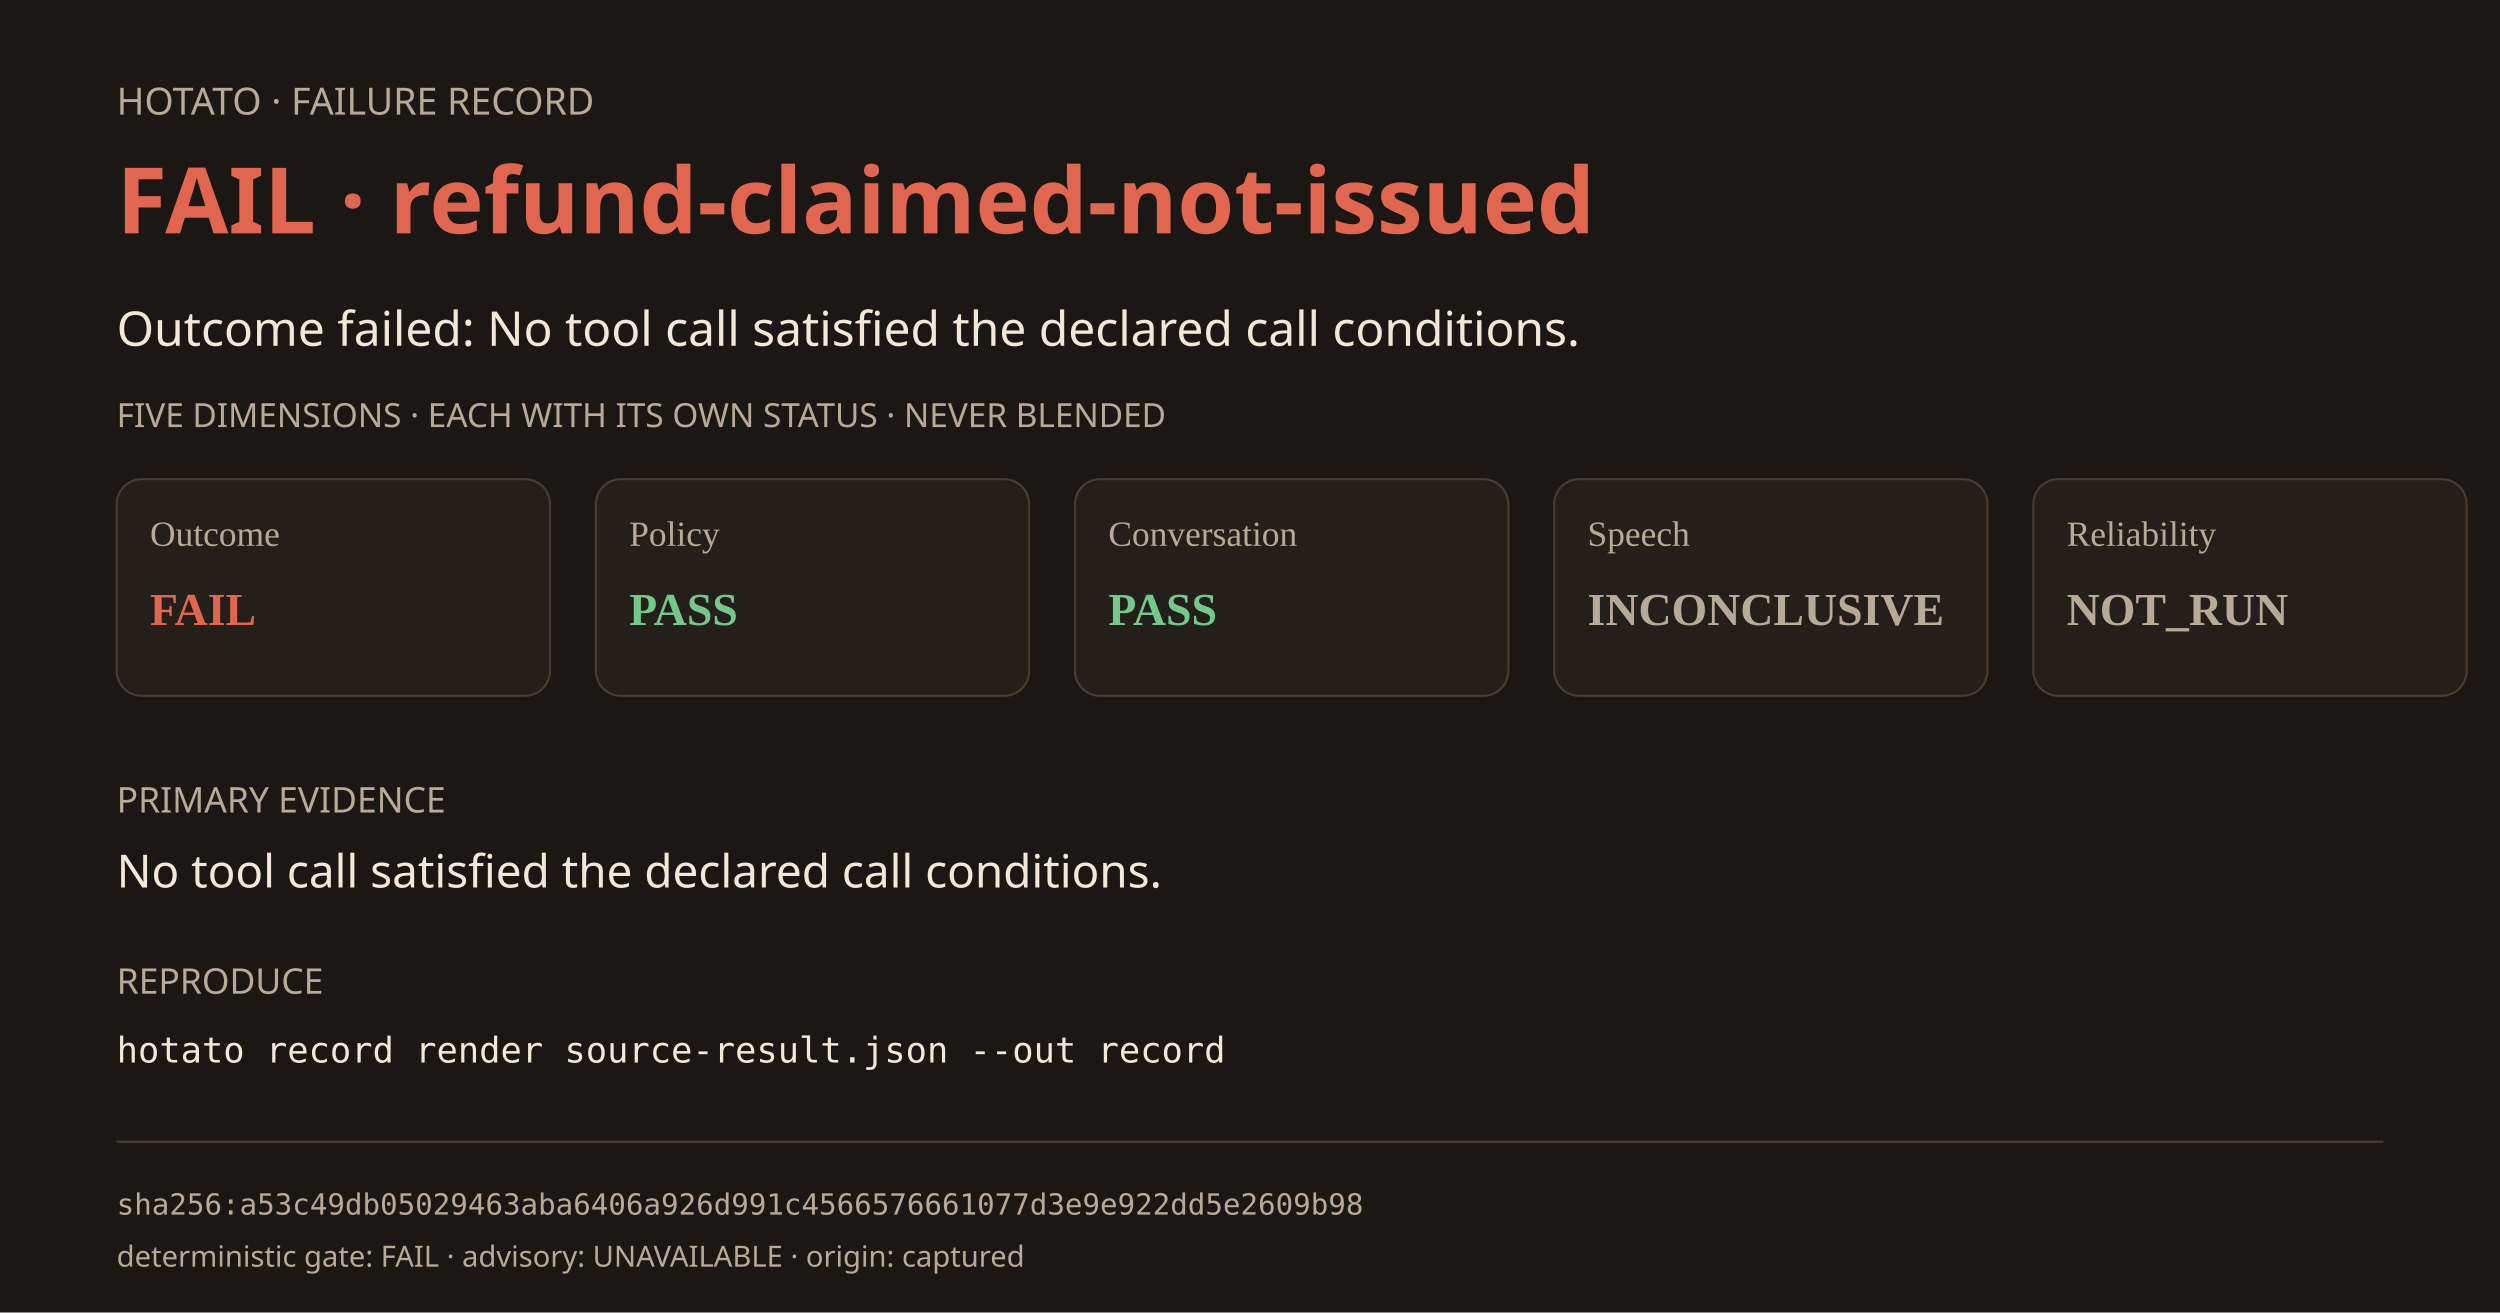
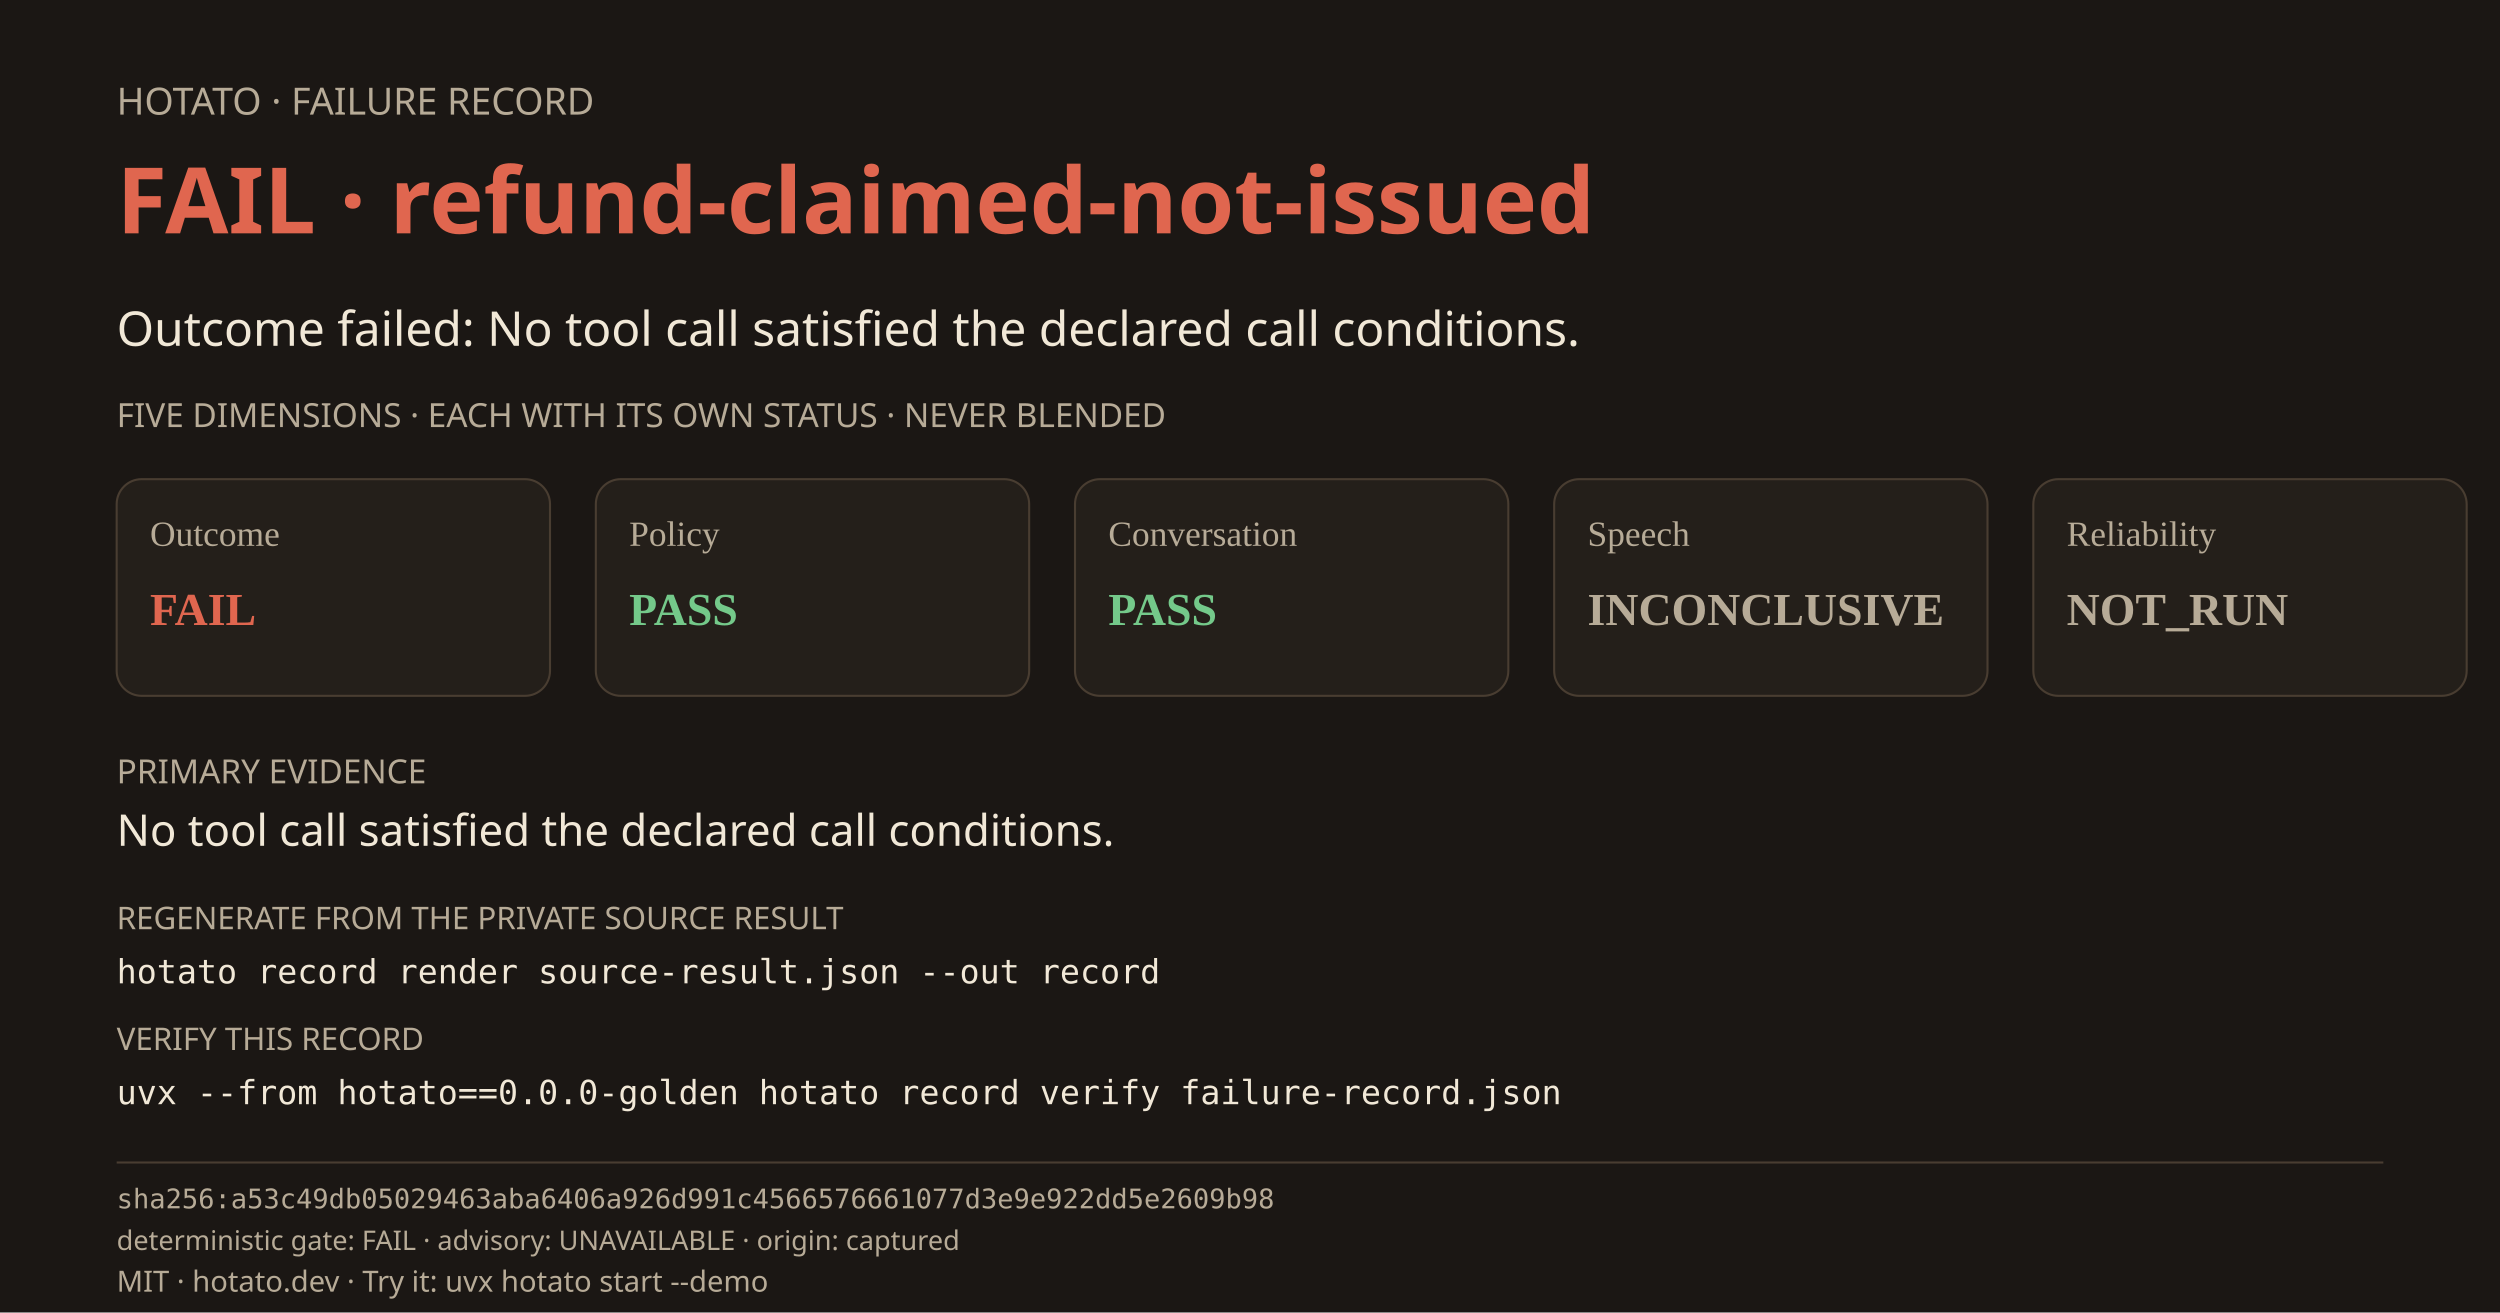
<svg xmlns="http://www.w3.org/2000/svg" width="1200" height="630" viewBox="0 0 1200 630" role="img" aria-labelledby="title desc">
  <rect width="1200" height="630" fill="#1b1714" />
  <text x="56" y="55" fill="#b7ab97" font-family="ui-sans-serif,system-ui,sans-serif" font-size="18">HOTATO · FAILURE RECORD</text>
  <text x="56" y="112" fill="#e0664f" font-family="ui-sans-serif,system-ui,sans-serif" font-size="44" font-weight="700">FAIL · refund-claimed-not-issued</text>
  <text x="56" y="166" fill="#f1e8d7" font-family="ui-sans-serif,system-ui,sans-serif" font-size="23">Outcome failed: No tool call satisfied the declared call conditions.</text>
  <text x="56" y="205" fill="#b7ab97" font-family="ui-sans-serif,system-ui,sans-serif" font-size="16">FIVE DIMENSIONS · EACH WITH ITS OWN STATUS · NEVER BLENDED</text>
  <g transform="translate(56 230)">
    <rect width="208" height="104" rx="12" fill="#241f1a" stroke="#493d31" />
    <text x="16" y="32" fill="#b7ab97" font-size="17">Outcome</text>
    <text x="16" y="70" fill="#e0664f" font-size="22" font-weight="700">FAIL</text>
  </g>
  <g transform="translate(286 230)">
    <rect width="208" height="104" rx="12" fill="#241f1a" stroke="#493d31" />
    <text x="16" y="32" fill="#b7ab97" font-size="17">Policy</text>
    <text x="16" y="70" fill="#74c98a" font-size="22" font-weight="700">PASS</text>
  </g>
  <g transform="translate(516 230)">
    <rect width="208" height="104" rx="12" fill="#241f1a" stroke="#493d31" />
    <text x="16" y="32" fill="#b7ab97" font-size="17">Conversation</text>
    <text x="16" y="70" fill="#74c98a" font-size="22" font-weight="700">PASS</text>
  </g>
  <g transform="translate(746 230)">
    <rect width="208" height="104" rx="12" fill="#241f1a" stroke="#493d31" />
    <text x="16" y="32" fill="#b7ab97" font-size="17">Speech</text>
    <text x="16" y="70" fill="#b7ab97" font-size="22" font-weight="700">INCONCLUSIVE</text>
  </g>
  <g transform="translate(976 230)">
    <rect width="208" height="104" rx="12" fill="#241f1a" stroke="#493d31" />
    <text x="16" y="32" fill="#b7ab97" font-size="17">Reliability</text>
    <text x="16" y="70" fill="#b7ab97" font-size="22" font-weight="700">NOT_RUN</text>
  </g>
-   <text x="56" y="390" fill="#b7ab97" font-family="ui-sans-serif,system-ui,sans-serif" font-size="17">PRIMARY EVIDENCE</text>
-   <text x="56" y="426" fill="#f1e8d7" font-family="ui-sans-serif,system-ui,sans-serif" font-size="22">No tool call satisfied the declared call conditions.</text>
-   <text x="56" y="477" fill="#b7ab97" font-family="ui-sans-serif,system-ui,sans-serif" font-size="17">REPRODUCE</text>
-   <text x="56" y="510" fill="#f1e8d7" font-family="ui-monospace,SFMono-Regular,monospace" font-size="17">hotato record render source-result.json --out record</text>
-   <line x1="56" y1="548" x2="1144" y2="548" stroke="#493d31" />
-   <text x="56" y="583" fill="#b7ab97" font-family="ui-monospace,SFMono-Regular,monospace" font-size="14">sha256:a53c49db05029463aba6406a926d991c4566576661077d3e9e922dd5e2609b98</text>
-   <text x="56" y="608" fill="#b7ab97" font-family="ui-sans-serif,system-ui,sans-serif" font-size="14">deterministic gate: FAIL · advisory: UNAVAILABLE · origin: captured</text>
+   <text x="56" y="376" fill="#b7ab97" font-family="ui-sans-serif,system-ui,sans-serif" font-size="16">PRIMARY EVIDENCE</text>
+   <text x="56" y="406" fill="#f1e8d7" font-family="ui-sans-serif,system-ui,sans-serif" font-size="21">No tool call satisfied the declared call conditions.</text>
+   <text x="56" y="446" fill="#b7ab97" font-family="ui-sans-serif,system-ui,sans-serif" font-size="15">REGENERATE FROM THE PRIVATE SOURCE RESULT</text>
+   <text x="56" y="472" fill="#f1e8d7" font-family="ui-monospace,SFMono-Regular,monospace" font-size="16">hotato record render source-result.json --out record</text>
+   <text x="56" y="504" fill="#b7ab97" font-family="ui-sans-serif,system-ui,sans-serif" font-size="15">VERIFY THIS RECORD</text>
+   <text x="56" y="530" fill="#f1e8d7" font-family="ui-monospace,SFMono-Regular,monospace" font-size="16">uvx --from hotato==0.0.0-golden hotato record verify failure-record.json</text>
+   <line x1="56" y1="558" x2="1144" y2="558" stroke="#493d31" />
+   <text x="56" y="580" fill="#b7ab97" font-family="ui-monospace,SFMono-Regular,monospace" font-size="13">sha256:a53c49db05029463aba6406a926d991c4566576661077d3e9e922dd5e2609b98</text>
+   <text x="56" y="600" fill="#b7ab97" font-family="ui-sans-serif,system-ui,sans-serif" font-size="13">deterministic gate: FAIL · advisory: UNAVAILABLE · origin: captured</text>
+   <text x="56" y="620" fill="#b7ab97" font-family="ui-sans-serif,system-ui,sans-serif" font-size="14">MIT · hotato.dev · Try it: uvx hotato start --demo</text>
</svg>
